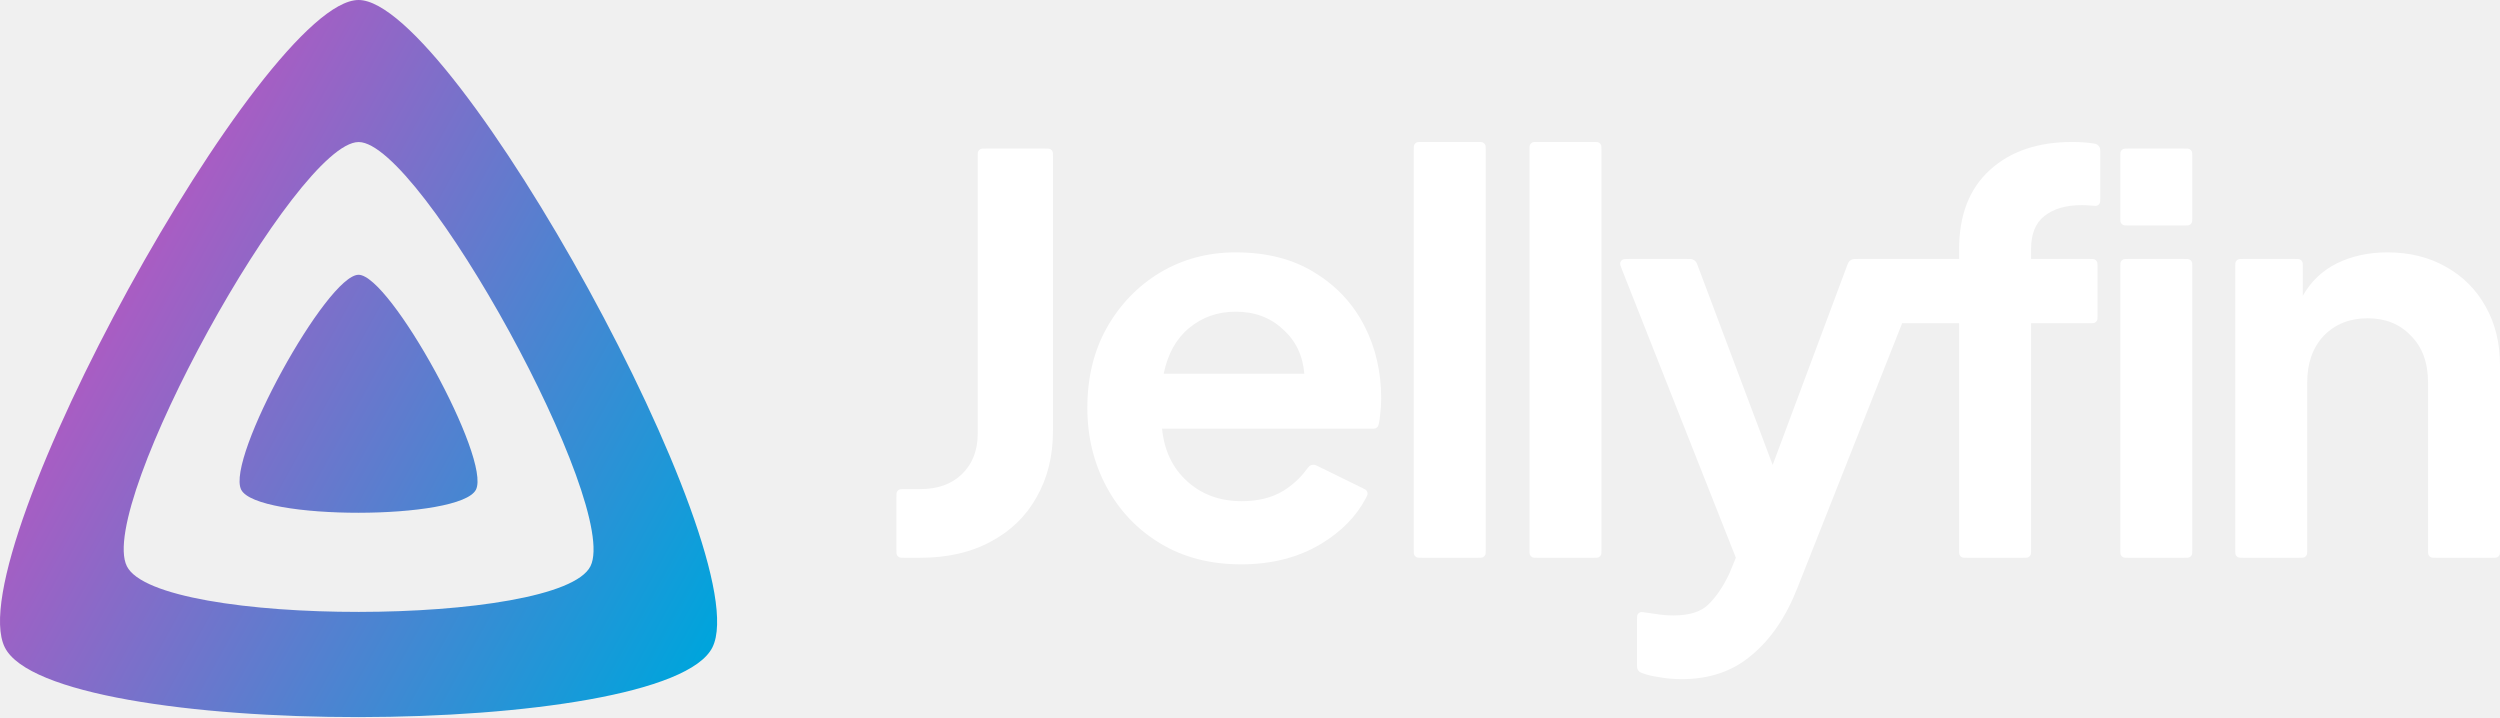
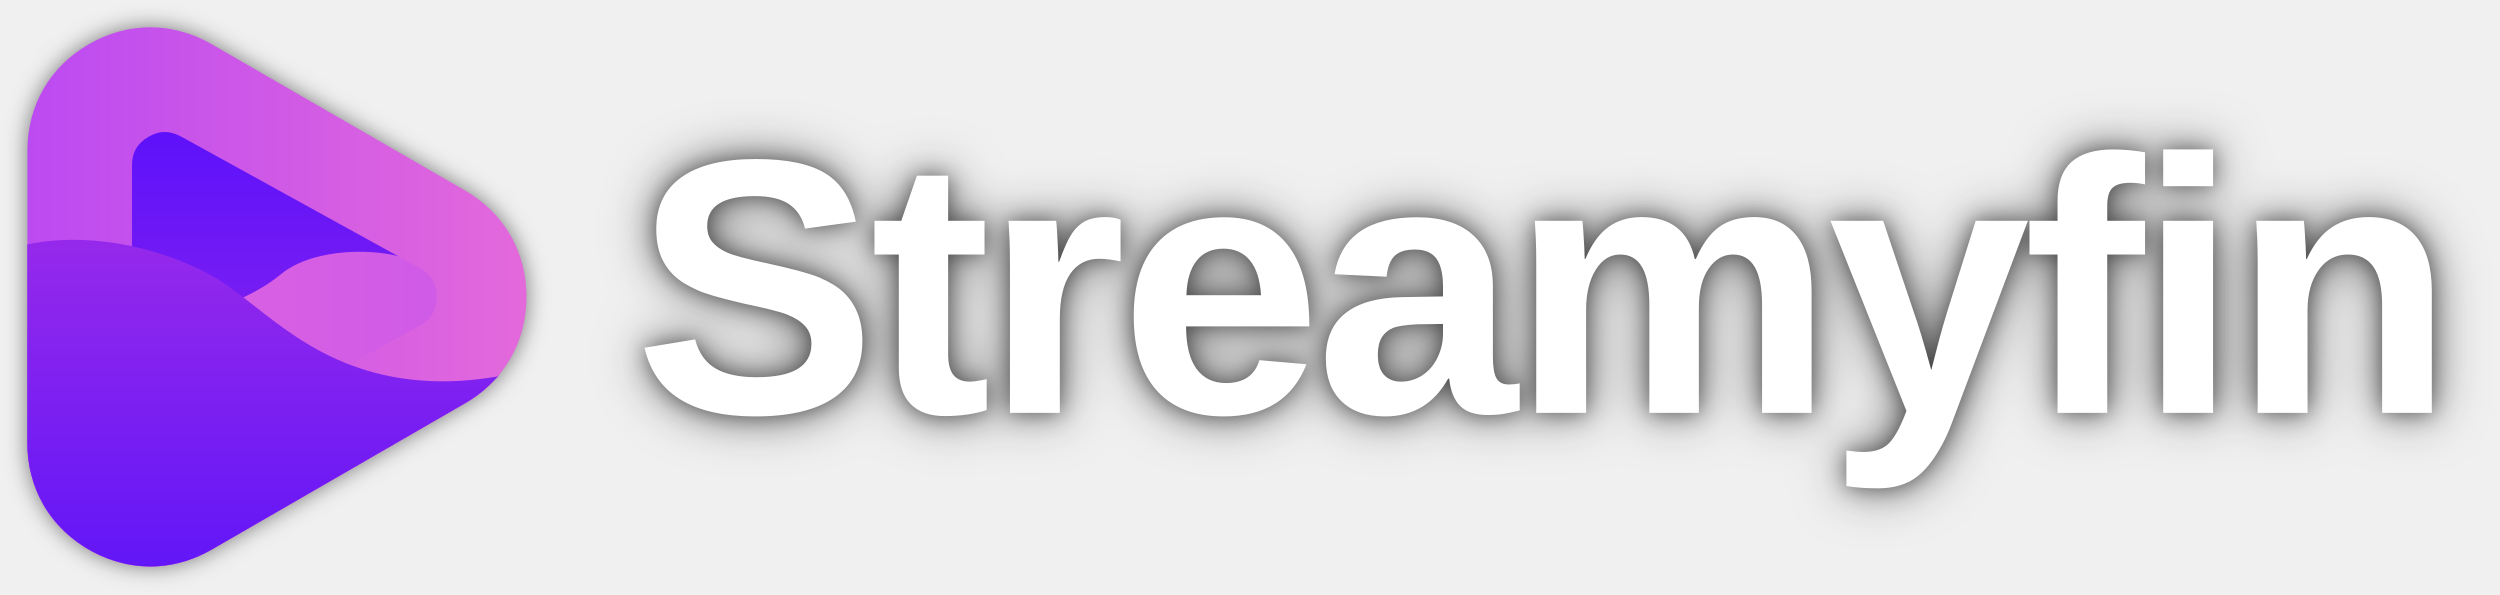
- <svg xmlns="http://www.w3.org/2000/svg" width="251" height="72" viewBox="0 0 251 72" fill="none">
-   <g clip-path="url(#clip0_2138_3705)">
-     <path d="M24.212 49.158C22.66 46.042 32.838 27.588 36 27.588C39.167 27.59 49.323 46.076 47.788 49.158C46.254 52.24 25.763 52.274 24.212 49.158Z" fill="url(#paint0_linear_2138_3705)" />
-     <path fill-rule="evenodd" clip-rule="evenodd" d="M0.482 64.995C-4.195 55.605 26.477 0 36 0C45.533 0 76.153 55.713 71.527 64.995C66.902 74.277 5.159 74.386 0.482 64.995ZM12.736 56.847C15.8 62.999 56.254 62.931 59.284 56.847C62.315 50.761 42.252 14.261 36.009 14.261C29.767 14.261 9.671 50.694 12.736 56.847Z" fill="url(#paint1_linear_2138_3705)" />
-     <path d="M225.22 56C224.94 56 224.8 56 224.693 55.945C224.599 55.897 224.522 55.821 224.474 55.727C224.42 55.62 224.42 55.48 224.42 55.2V26.8C224.42 26.52 224.42 26.38 224.474 26.273C224.522 26.179 224.599 26.102 224.693 26.054C224.8 26 224.94 26 225.22 26H230.403C230.683 26 230.823 26 230.93 26.054C231.024 26.102 231.1 26.179 231.148 26.273C231.203 26.38 231.203 26.52 231.203 26.8V29.695C232.012 28.261 233.151 27.176 234.622 26.441C236.129 25.706 237.821 25.338 239.696 25.338C241.901 25.338 243.85 25.816 245.541 26.772C247.269 27.728 248.611 29.07 249.567 30.797C250.523 32.489 251.001 34.456 251.001 36.698V55.2C251.001 55.48 251.001 55.62 250.946 55.727C250.898 55.821 250.822 55.897 250.728 55.945C250.621 56 250.481 56 250.201 56H244.576C244.296 56 244.156 56 244.049 55.945C243.955 55.897 243.879 55.821 243.831 55.727C243.776 55.62 243.776 55.48 243.776 55.2V38.408C243.776 36.422 243.207 34.86 242.067 33.72C240.964 32.544 239.512 31.956 237.71 31.956C235.909 31.956 234.438 32.544 233.298 33.72C232.196 34.897 231.644 36.459 231.644 38.408V55.2C231.644 55.48 231.644 55.62 231.59 55.727C231.542 55.821 231.465 55.897 231.371 55.945C231.264 56 231.124 56 230.844 56H225.22Z" fill="white" />
-     <path d="M213.68 22.637C213.4 22.637 213.26 22.637 213.153 22.582C213.059 22.534 212.983 22.458 212.935 22.364C212.88 22.257 212.88 22.117 212.88 21.837V15.716C212.88 15.436 212.88 15.296 212.935 15.189C212.983 15.095 213.059 15.018 213.153 14.97C213.26 14.916 213.4 14.916 213.68 14.916H219.304C219.584 14.916 219.724 14.916 219.831 14.97C219.925 15.018 220.002 15.095 220.05 15.189C220.104 15.296 220.104 15.436 220.104 15.716V21.837C220.104 22.117 220.104 22.257 220.05 22.364C220.002 22.458 219.925 22.534 219.831 22.582C219.724 22.637 219.584 22.637 219.304 22.637H213.68Z" fill="white" />
-     <path d="M213.68 56C213.4 56 213.26 56 213.153 55.946C213.059 55.898 212.983 55.821 212.935 55.727C212.88 55.62 212.88 55.48 212.88 55.2V26.8C212.88 26.52 212.88 26.38 212.935 26.273C212.983 26.179 213.059 26.102 213.153 26.055C213.26 26 213.4 26 213.68 26H219.304C219.584 26 219.724 26 219.831 26.055C219.925 26.102 220.002 26.179 220.05 26.273C220.104 26.38 220.104 26.52 220.104 26.8V55.2C220.104 55.48 220.104 55.62 220.05 55.727C220.002 55.821 219.925 55.898 219.831 55.946C219.724 56 219.584 56 219.304 56H213.68Z" fill="white" />
-     <path d="M196.968 55.946C197.075 56 197.215 56 197.495 56H203.12C203.4 56 203.54 56 203.646 55.946C203.741 55.898 203.817 55.821 203.865 55.727C203.92 55.62 203.92 55.48 203.92 55.2V32.452H209.792C210.072 32.452 210.212 32.452 210.319 32.398C210.413 32.35 210.49 32.273 210.538 32.179C210.592 32.072 210.592 31.932 210.592 31.652V26.8C210.592 26.52 210.592 26.38 210.538 26.273C210.49 26.179 210.413 26.103 210.319 26.055C210.212 26 210.072 26 209.792 26H203.92V25.008C203.92 23.5 204.361 22.397 205.243 21.699C206.162 20.963 207.412 20.596 208.993 20.596C209.296 20.596 209.609 20.61 209.932 20.64C210.277 20.671 210.45 20.687 210.566 20.636C210.674 20.59 210.751 20.519 210.807 20.416C210.868 20.305 210.868 20.142 210.868 19.817V15.389C210.868 15.085 210.868 14.932 210.807 14.8C210.757 14.69 210.662 14.581 210.559 14.516C210.437 14.438 210.298 14.419 210.022 14.38C209.408 14.296 208.753 14.254 208.056 14.254C204.6 14.254 201.842 15.191 199.783 17.066C197.725 18.941 196.695 21.588 196.695 25.008V26H190.201C190.184 26 190.167 26 190.15 26H186.53C186.23 26 186.079 26 185.95 26.049C185.836 26.093 185.735 26.163 185.654 26.255C185.563 26.359 185.511 26.499 185.406 26.78L177.976 46.68L170.493 26.778C170.388 26.497 170.335 26.357 170.244 26.254C170.163 26.163 170.062 26.092 169.948 26.049C169.819 26 169.669 26 169.37 26H163.601C163.207 26 163.01 26 162.884 26.083C162.775 26.156 162.698 26.268 162.671 26.397C162.64 26.544 162.712 26.727 162.857 27.094L174.281 56L173.62 57.599C173.031 58.849 172.351 59.861 171.579 60.633C170.844 61.405 169.649 61.791 167.995 61.791C167.406 61.791 166.781 61.736 166.12 61.625C165.865 61.597 165.622 61.563 165.39 61.524C165.001 61.459 164.806 61.426 164.681 61.472C164.564 61.516 164.483 61.584 164.421 61.692C164.355 61.808 164.355 61.99 164.355 62.355V66.684C164.355 66.927 164.355 67.049 164.4 67.165C164.437 67.259 164.512 67.365 164.589 67.431C164.684 67.512 164.783 67.547 164.981 67.616C165.437 67.775 165.927 67.892 166.451 67.967C167.223 68.114 168.013 68.188 168.822 68.188C171.653 68.188 174.006 67.379 175.881 65.761C177.792 64.18 179.318 61.938 180.458 59.033L190.975 32.452H196.695V55.2C196.695 55.48 196.695 55.62 196.75 55.727C196.798 55.821 196.874 55.898 196.968 55.946Z" fill="white" />
-     <path d="M154.363 56C154.083 56 153.943 56 153.836 55.946C153.741 55.898 153.665 55.821 153.617 55.727C153.563 55.62 153.563 55.48 153.563 55.2V15.054C153.563 14.774 153.563 14.634 153.617 14.527C153.665 14.433 153.741 14.356 153.836 14.308C153.943 14.254 154.083 14.254 154.363 14.254H159.987C160.267 14.254 160.407 14.254 160.514 14.308C160.608 14.356 160.684 14.433 160.732 14.527C160.787 14.634 160.787 14.774 160.787 15.054V55.2C160.787 55.48 160.787 55.62 160.732 55.727C160.684 55.821 160.608 55.898 160.514 55.946C160.407 56 160.267 56 159.987 56H154.363Z" fill="white" />
-     <path d="M142.742 56C142.462 56 142.322 56 142.215 55.946C142.121 55.898 142.044 55.821 141.996 55.727C141.942 55.62 141.942 55.48 141.942 55.2V15.054C141.942 14.774 141.942 14.634 141.996 14.527C142.044 14.433 142.121 14.356 142.215 14.308C142.322 14.254 142.462 14.254 142.742 14.254H148.366C148.646 14.254 148.786 14.254 148.893 14.308C148.987 14.356 149.064 14.433 149.112 14.527C149.166 14.634 149.166 14.774 149.166 15.054V55.2C149.166 55.48 149.166 55.62 149.112 55.727C149.064 55.821 148.987 55.898 148.893 55.946C148.786 56 148.646 56 148.366 56H142.742Z" fill="white" />
-     <path d="M124.61 56.661C121.522 56.661 118.819 55.963 116.503 54.566C114.187 53.169 112.386 51.275 111.099 48.886C109.812 46.496 109.169 43.849 109.169 40.944C109.169 37.93 109.812 35.264 111.099 32.948C112.422 30.595 114.206 28.739 116.448 27.378C118.728 26.018 121.264 25.338 124.058 25.338C127.183 25.338 129.831 26.018 132 27.378C134.169 28.702 135.823 30.467 136.963 32.672C138.103 34.878 138.672 37.323 138.672 40.007C138.672 40.559 138.636 41.11 138.562 41.661C138.541 41.96 138.501 42.241 138.442 42.502C138.405 42.667 138.387 42.749 138.327 42.833C138.279 42.899 138.194 42.967 138.119 43C138.024 43.04 137.925 43.04 137.726 43.04H116.669C116.889 45.246 117.735 47.011 119.206 48.334C120.676 49.658 122.496 50.319 124.665 50.319C126.319 50.319 127.717 49.97 128.856 49.272C129.735 48.723 130.47 48.061 131.062 47.286C131.303 46.97 131.424 46.812 131.546 46.744C131.663 46.679 131.764 46.655 131.898 46.661C132.037 46.667 132.194 46.744 132.506 46.897L136.775 48.991C137.014 49.109 137.134 49.167 137.206 49.266C137.267 49.348 137.304 49.462 137.304 49.564C137.304 49.686 137.246 49.795 137.132 50.014C136.177 51.842 134.669 53.377 132.606 54.621C130.327 55.981 127.661 56.661 124.61 56.661ZM124.058 31.294C122.257 31.294 120.694 31.845 119.371 32.948C118.084 34.014 117.239 35.54 116.834 37.525H130.952C130.805 35.687 130.088 34.198 128.801 33.059C127.551 31.882 125.97 31.294 124.058 31.294Z" fill="white" />
-     <path d="M90.801 56.001C90.521 56.001 90.381 56.001 90.274 55.946C90.18 55.898 90.104 55.822 90.056 55.728C90.001 55.621 90.001 55.481 90.001 55.201V49.907C90.001 49.627 90.001 49.487 90.056 49.38C90.104 49.286 90.18 49.21 90.274 49.162C90.381 49.107 90.521 49.107 90.801 49.107H92.373C94.137 49.107 95.534 48.611 96.564 47.618C97.63 46.589 98.163 45.228 98.163 43.537V15.716C98.163 15.436 98.163 15.296 98.218 15.189C98.266 15.095 98.342 15.018 98.436 14.97C98.543 14.916 98.683 14.916 98.963 14.916H104.919C105.199 14.916 105.339 14.916 105.446 14.97C105.54 15.018 105.616 15.095 105.664 15.189C105.719 15.296 105.719 15.436 105.719 15.716V43.262C105.719 45.798 105.167 48.023 104.064 49.934C102.998 51.846 101.454 53.335 99.431 54.401C97.446 55.468 95.093 56.001 92.373 56.001H90.801Z" fill="white" />
+ <svg xmlns="http://www.w3.org/2000/svg" xmlns:xlink="http://www.w3.org/1999/xlink" viewBox="0 0 1923 457" width="1923" height="457">
+   <defs>
+     <linearGradient id="c-inner" gradientUnits="userSpaceOnUse" x1="2314.76" y1="3250.79" x2="2314.76" y2="1329.05">
+       <stop offset="0" stop-color="#5d11fa" />
+       <stop offset="1" stop-color="#8f28ec" />
+     </linearGradient>
+     <linearGradient id="c-tongue" gradientUnits="userSpaceOnUse" x1="0" y1="0" x2="384" y2="0">
+       <stop offset="0" stop-color="#e166de" />
+       <stop offset="1" stop-color="#cc58e9" />
+     </linearGradient>
+     <linearGradient id="c-ring" gradientUnits="userSpaceOnUse" x1="832.651" y1="2289.93" x2="3711.84" y2="2289.93">
+       <stop offset="0" stop-color="#bc4af1" />
+       <stop offset="1" stop-color="#e369db" />
+     </linearGradient>
+     <linearGradient id="c-wave" gradientUnits="userSpaceOnUse" x1="832" y1="2592.03" x2="832" y2="732.7">
+       <stop offset="0" stop-color="#9529eb" />
+       <stop offset="1" stop-color="#6216f7" />
+     </linearGradient>
+     <path id="name" transform="matrix(0.13656,0,0,-0.13656,466.72,296.59)" d="M1286 406Q1286 199 1132.5 89.5Q979 -20 682 -20Q147 -20 59 367L344 414Q373 302 457 251.5Q541 201 690 201Q845 201 922 248Q999 295 999 389Q999 449 964 488Q929 527 864 553Q832 566 770 581.5Q708 597 616 616Q510 641 450 658.5Q390 676 354 692.5Q318 709 284 729Q209 774 167 849Q125 924 125 1036Q125 1227 268.5 1328.5Q412 1430 686 1430Q948 1430 1079.5 1348Q1211 1266 1249 1077L963 1038Q941 1129 873.5 1175Q806 1221 680 1221Q546 1221 479 1179Q412 1137 412 1053Q412 998 440.5 963Q469 928 525 903Q578 879 752 842Q853 820 926 800.5Q999 781 1043 763Q1087 744 1121.5 723Q1156 702 1181 678Q1232 629 1259 561.5Q1286 494 1286 406ZM1986.14 16Q1884.14 -18 1749.14 -18Q1625.14 -18 1558.14 49.5Q1491.14 117 1491.14 254V892H1354.14V1082H1505.14L1593.14 1336H1769.14V1082H1974.14V892H1769.14V330Q1769.14 251 1799.14 213.5Q1829.14 176 1892.14 176Q1922.14 176 1986.14 190ZM2398.27 531V0H2117.27V828Q2117.27 917 2114.77 976.5Q2112.27 1036 2109.27 1082H2377.27Q2379.27 1073 2381.27 1042Q2383.27 1011 2385.27 972.5Q2387.27 934 2388.77 900Q2390.27 866 2390.27 851H2394.27Q2434.27 963 2467.27 1012Q2499.27 1059 2543.27 1081Q2587.27 1103 2653.27 1103Q2707.27 1103 2740.27 1088V853Q2673.27 868 2620.27 868Q2515.27 868 2456.77 783Q2398.27 698 2398.27 531ZM3109.41 487Q3109.41 329 3167.91 248.5Q3226.41 168 3334.41 168Q3408.41 168 3455.91 200.5Q3503.41 233 3522.41 297L3787.41 274Q3672.41 -20 3320.41 -20Q3076.41 -20 2945.41 124.5Q2814.41 269 2814.41 546Q2814.41 814 2947.41 958Q3080.41 1102 3324.41 1102Q3557.41 1102 3680.41 947.5Q3803.41 793 3803.41 495V487ZM3531.41 663Q3523.41 794 3468.41 859.5Q3413.41 925 3320.41 925Q3221.41 925 3167.91 856Q3114.41 787 3111.41 663ZM4229.54 -20Q4072.54 -20 3984.54 65.5Q3896.54 151 3896.54 306Q3896.54 474 4006.04 561Q4115.54 648 4323.54 652L4556.54 656V711Q4556.54 817 4519.54 868.5Q4482.54 920 4398.54 920Q4320.54 920 4284.04 884.5Q4247.54 849 4238.54 767L3945.54 781Q4000.54 1102 4410.54 1102Q4615.54 1102 4726.54 1001Q4837.54 900 4837.54 714V320Q4837.54 229 4858.04 194.5Q4878.54 160 4926.54 160Q4958.54 160 4988.54 166V14Q4936.54 1 4899.54 -5.5Q4862.54 -12 4808.54 -12Q4702.54 -12 4652.04 40Q4601.54 92 4591.54 193H4585.54Q4526.54 87 4437.54 33.5Q4348.54 -20 4229.54 -20ZM4556.54 501 4412.54 499Q4313.54 494 4273.54 478Q4232.54 460 4211.04 424Q4189.54 388 4189.54 328Q4189.54 251 4225.04 213.5Q4260.54 176 4319.54 176Q4385.54 176 4440.54 212Q4494.54 248 4525.54 311.5Q4556.54 375 4556.54 446ZM5362.68 580V0H5081.68V840Q5081.68 927 5079.18 982.5Q5076.68 1038 5073.68 1082H5341.68Q5343.68 1070 5346.68 1025.5Q5349.68 981 5352.18 934.5Q5354.68 888 5354.68 867H5358.68Q5410.68 991 5488.18 1047Q5565.68 1103 5673.68 1103Q5797.68 1103 5873.18 1044Q5948.68 985 5974.68 867H5980.68Q6035.68 993 6112.68 1048Q6189.68 1103 6308.68 1103Q6466.68 1103 6549.68 995.5Q6632.68 888 6632.68 687V0H6353.68V607Q6353.68 750 6312.68 821Q6271.68 892 6189.68 892Q6107.68 892 6052.68 812.5Q5997.68 733 5997.68 593V0H5718.68V607Q5718.68 750 5677.68 821Q5636.68 892 5554.68 892Q5469.68 892 5416.18 805Q5362.68 718 5362.68 580ZM7005.82 -425Q6902.82 -425 6828.82 -412V-212Q6884.82 -220 6925.82 -220Q7023.82 -220 7072.32 -167Q7120.82 -114 7166.82 11L6738.82 1082H7035.82L7205.82 575Q7225.82 520 7250.82 437Q7275.82 354 7306.82 241Q7329.82 333 7350.82 411Q7371.82 489 7396.82 571L7556.82 1082H7850.82L7422.82 -57Q7396.82 -126 7367.82 -179Q7338.82 -232 7308.82 -273Q7247.82 -356 7175.82 -390.5Q7103.82 -425 7005.82 -425ZM8297.95 892V0H8017.95V892H7859.95V1082H8017.95V1195Q8017.95 1342 8095.95 1413Q8173.95 1484 8332.95 1484Q8414.95 1484 8510.95 1468V1287Q8470.95 1296 8428.95 1296Q8356.95 1296 8327.45 1267.5Q8297.95 1239 8297.95 1167V1082H8510.95V892ZM8894.09 1484V1277H8613.09V1484ZM8894.09 1082V0H8613.09V1082ZM9426.22 580V0H9145.22V840Q9145.22 927 9142.72 982.5Q9140.22 1038 9137.22 1082H9405.22Q9407.22 1070 9410.22 1025.5Q9413.22 981 9415.72 934.5Q9418.22 888 9418.22 867H9422.22Q9479.22 991 9565.22 1047Q9651.22 1103 9770.22 1103Q9942.22 1103 10034.22 997Q10126.22 891 10126.22 687V0H9846.22V607Q9846.22 750 9798.22 821Q9750.22 892 9653.22 892Q9551.22 892 9488.72 804.5Q9426.22 717 9426.22 580Z" />
+     <path id="shape" transform="matrix(0.133333,0,0,-0.133333,-110.933,512.698)" d="M3357.51,2903.64L1895.64,3747.65C1670.29,3877.76 1412.33,3877.76 1186.98,3747.65C961.629,3617.55 832.648,3394.14 832.648,3133.93L832.648,1445.92C832.648,1185.71 961.629,962.305 1186.98,832.199C1412.33,702.094 1670.29,702.094 1895.64,832.199L3357.51,1676.21C3582.86,1806.31 3711.84,2029.71 3711.84,2289.93C3711.84,2550.14 3582.86,2773.54 3357.51,2903.64Z" />
+     <filter id="contact" filterUnits="userSpaceOnUse" x="-21" y="-21" width="1923" height="457" color-interpolation-filters="sRGB">
+       <feGaussianBlur in="SourceAlpha" stdDeviation="8" />
+       <feComponentTransfer>
+         <feFuncA type="linear" slope="0.5" />
+       </feComponentTransfer>
+     </filter>
+     <filter id="glow" filterUnits="userSpaceOnUse" x="-21" y="-21" width="1923" height="457" color-interpolation-filters="sRGB">
+       <feGaussianBlur in="SourceAlpha" stdDeviation="20" />
+       <feComponentTransfer>
+         <feFuncA type="linear" slope="0.55" />
+       </feComponentTransfer>
+     </filter>
+   </defs>
+   <g transform="translate(21,21)">
+     <use xlink:href="#name" filter="url(#glow)" />
+     <g filter="url(#contact)">
+       <use xlink:href="#shape" />
+       <use xlink:href="#name" />
+     </g>
+     <g transform="matrix(0.133333,0,0,-0.133333,-110.933,512.698)">
+       <path d="M1427.29,1523.37C1427.29,1447.7 1457.85,1394.77 1523.38,1356.94C1588.91,1319.11 1649.28,1320.41 1715.55,1356.94L3106.14,2123.5C3172.42,2160.03 3202.24,2214.25 3202.24,2289.93C3202.24,2365.6 3172.39,2419.83 3106.14,2456.35L1715.55,3222.91C1649.31,3259.43 1588.89,3260.73 1523.38,3222.91C1457.87,3185.1 1427.29,3132.11 1427.29,3056.48L1427.29,1523.37" fill="url(#c-inner)" />
+     </g>
+     <path d="M0,319.909L0,234C17.667,234.844 138.649,236.708 195,190C220.441,168.912 271.21,169.515 294.001,178.788C332.576,194.487 378.643,259.549 360,270.644C353.455,277.797 345.662,284.049 336.734,289.204L141.818,401.738C129.24,409 115.13,413.567 100.613,414.546C65.517,416.911 30.012,397.763 12.441,367.329C4.144,352.957 0,336.464 0,319.909Z" fill="url(#c-tongue)" />
+     <g transform="matrix(0.133333,0,0,-0.133333,-110.933,512.698)">
+       <path d="M3357.51,2903.64L1895.64,3747.65C1670.29,3877.76 1412.33,3877.76 1186.98,3747.65C961.629,3617.55 832.648,3394.14 832.648,3133.93L832.648,1445.92C832.648,1185.71 961.629,962.305 1186.98,832.199C1412.33,702.094 1670.29,702.094 1895.64,832.199L3357.51,1676.21C3582.86,1806.31 3711.84,2029.71 3711.84,2289.93C3711.84,2550.14 3582.86,2773.54 3357.51,2903.64ZM1721.48,3213.68L3098.31,2454.7C3163.9,2418.55 3193.45,2364.85 3193.45,2289.93C3193.45,2215 3163.93,2161.32 3098.31,2125.15L1721.48,1366.18C1655.87,1330.01 1596.09,1328.72 1531.21,1366.18C1466.34,1403.63 1436.08,1456.03 1436.08,1530.96L1436.08,3048.89C1436.08,3123.77 1466.35,3176.23 1531.21,3213.68C1596.08,3251.11 1655.89,3249.83 1721.48,3213.68" fill="url(#c-ring)" fill-rule="nonzero" />
+       <path d="M3547.01,1831.49C3493.38,1822.66 3262.53,1779.28 2992.01,1820.24C2424.16,1906.21 2154.85,2275.8 1882,2420.24C1473.31,2636.6 1060.97,2644.95 832,2592.03L832,1445.92C832,1321.76 863.078,1198.06 925.307,1090.27C1057.09,862.011 1323.38,718.405 1586.6,736.145C1695.48,743.482 1801.3,777.735 1895.64,832.199L3357.51,1676.21C3424.47,1714.87 3482.92,1761.76 3532.01,1815.41L3547.01,1831.49Z" fill="url(#c-wave)" />
+     </g>
+     <use xlink:href="#name" fill="#fff" />
  </g>
-   <defs>
-     <linearGradient id="paint0_linear_2138_3705" x1="12" y1="30.001" x2="71.999" y2="63.002" gradientUnits="userSpaceOnUse">
-       <stop stop-color="#AA5CC3" />
-       <stop offset="1" stop-color="#00A4DC" />
-     </linearGradient>
-     <linearGradient id="paint1_linear_2138_3705" x1="12" y1="29.999" x2="71.999" y2="63.001" gradientUnits="userSpaceOnUse">
-       <stop stop-color="#AA5CC3" />
-       <stop offset="1" stop-color="#00A4DC" />
-     </linearGradient>
-     <clipPath id="clip0_2138_3705">
-       <rect width="251" height="72" fill="white" />
-     </clipPath>
-   </defs>
</svg>
